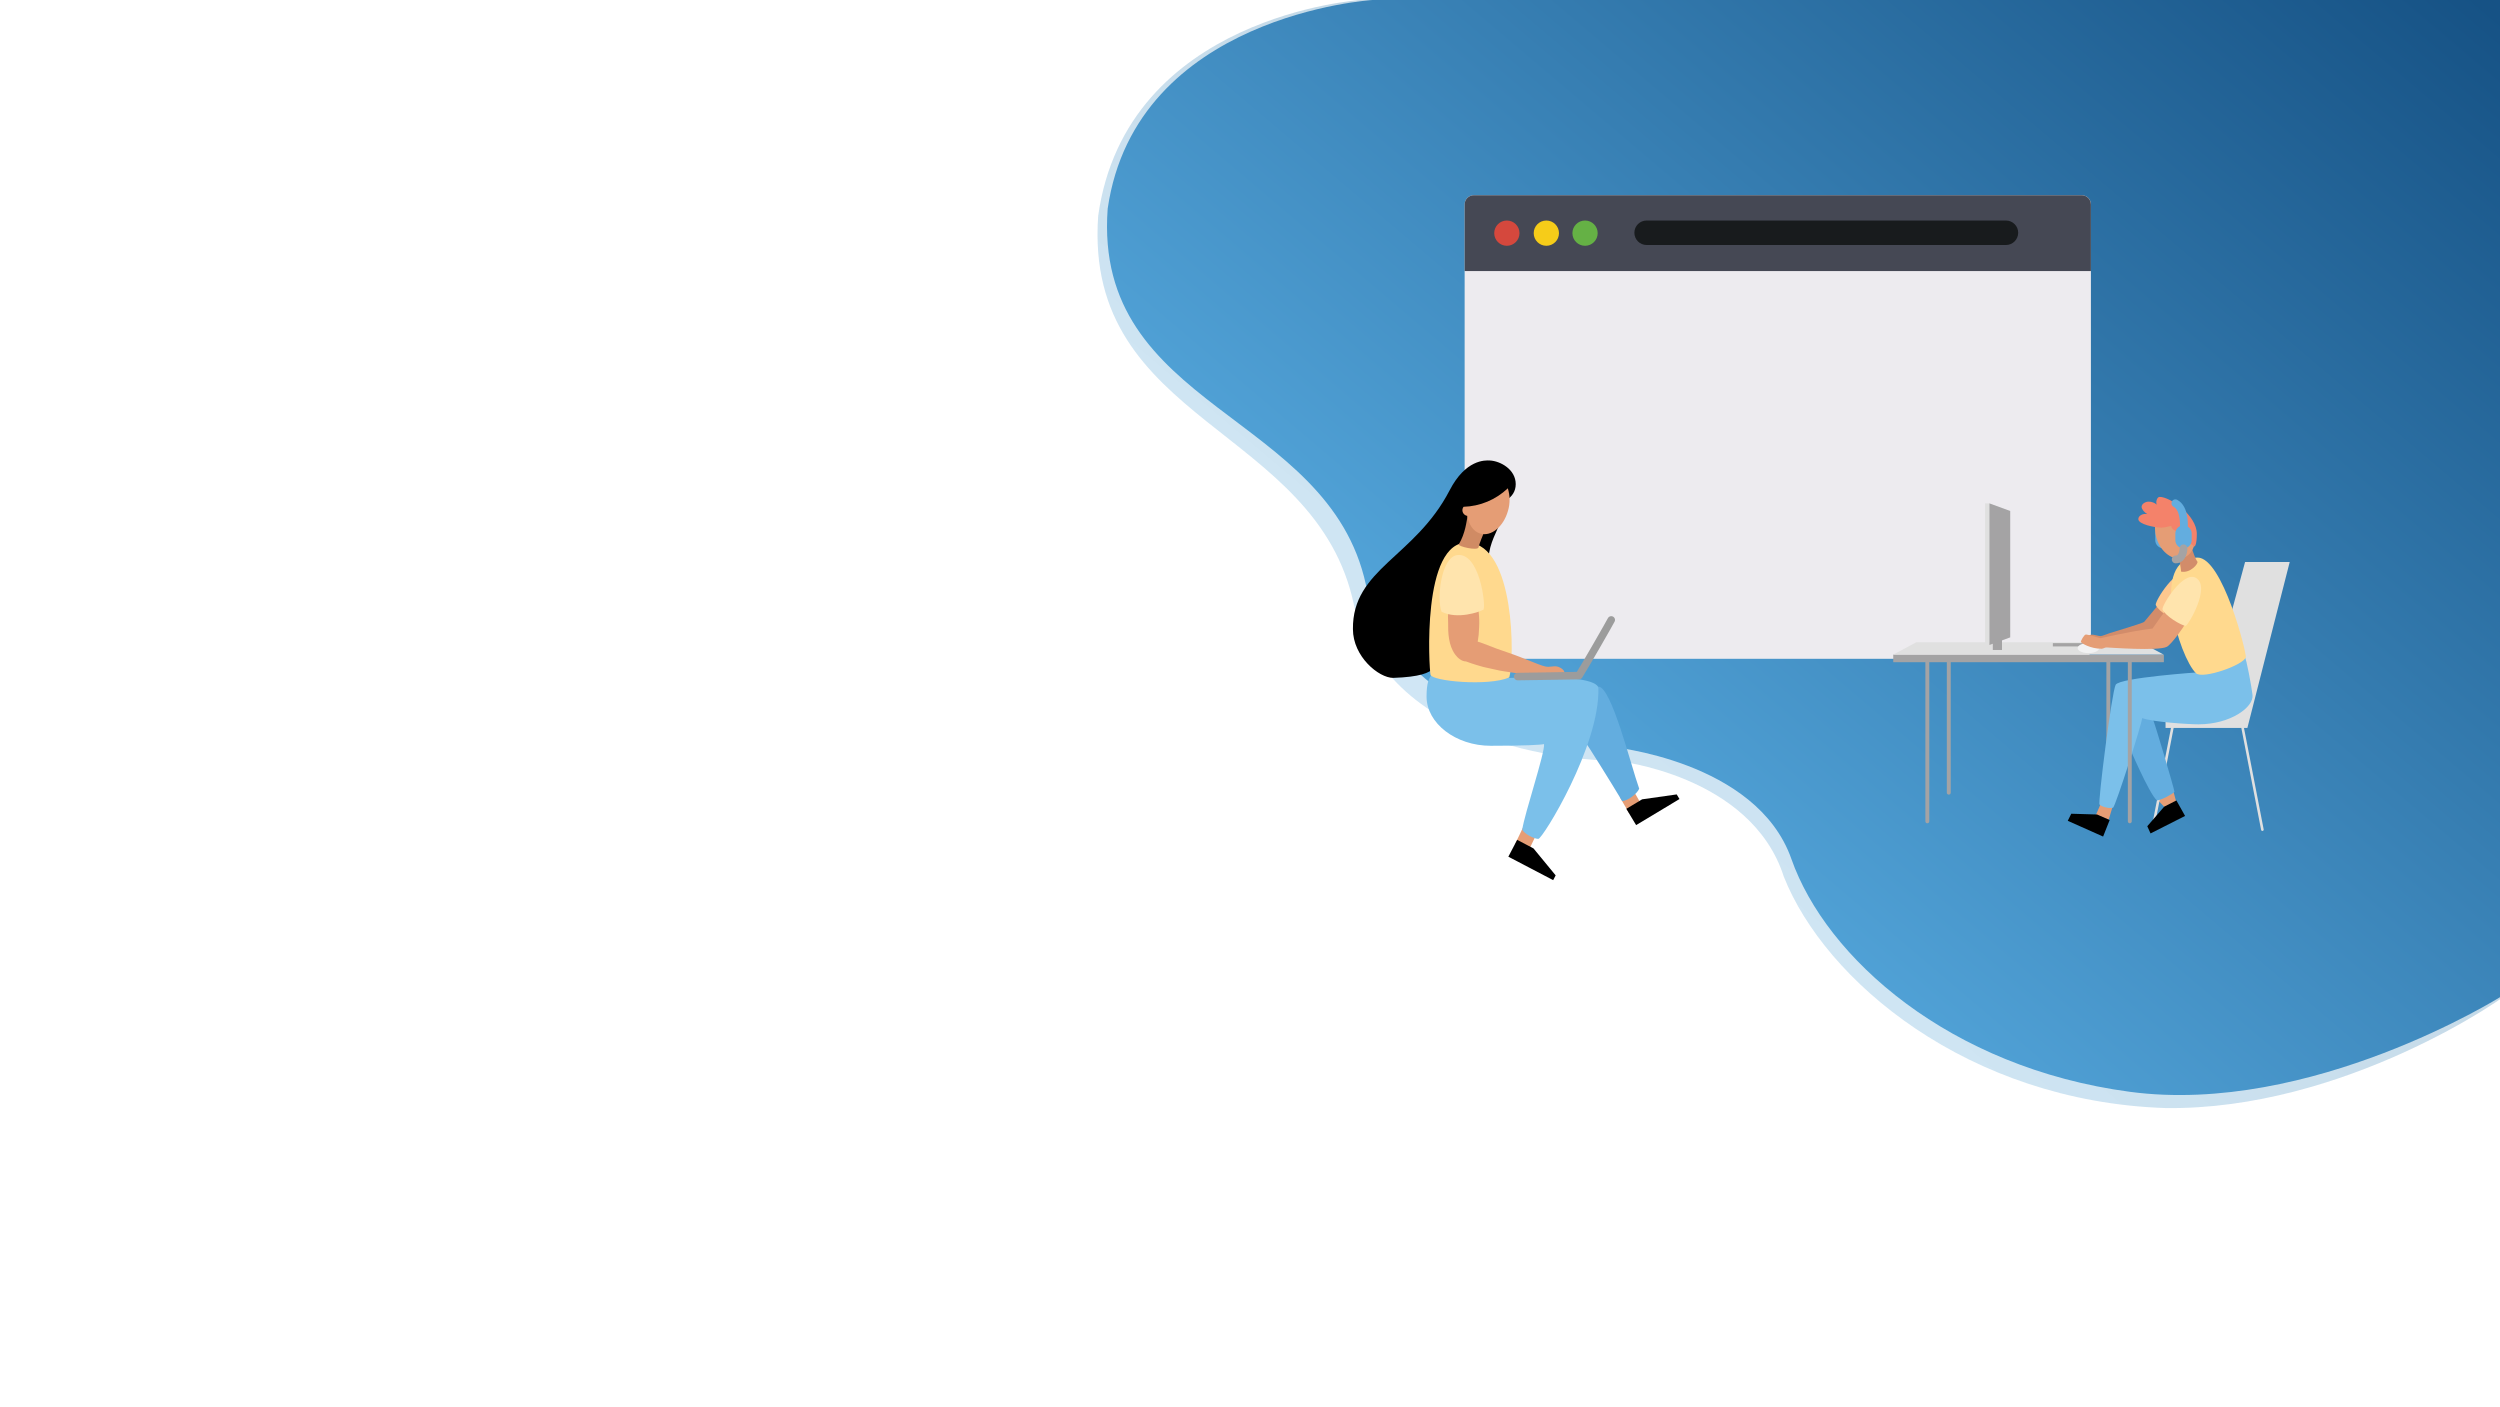
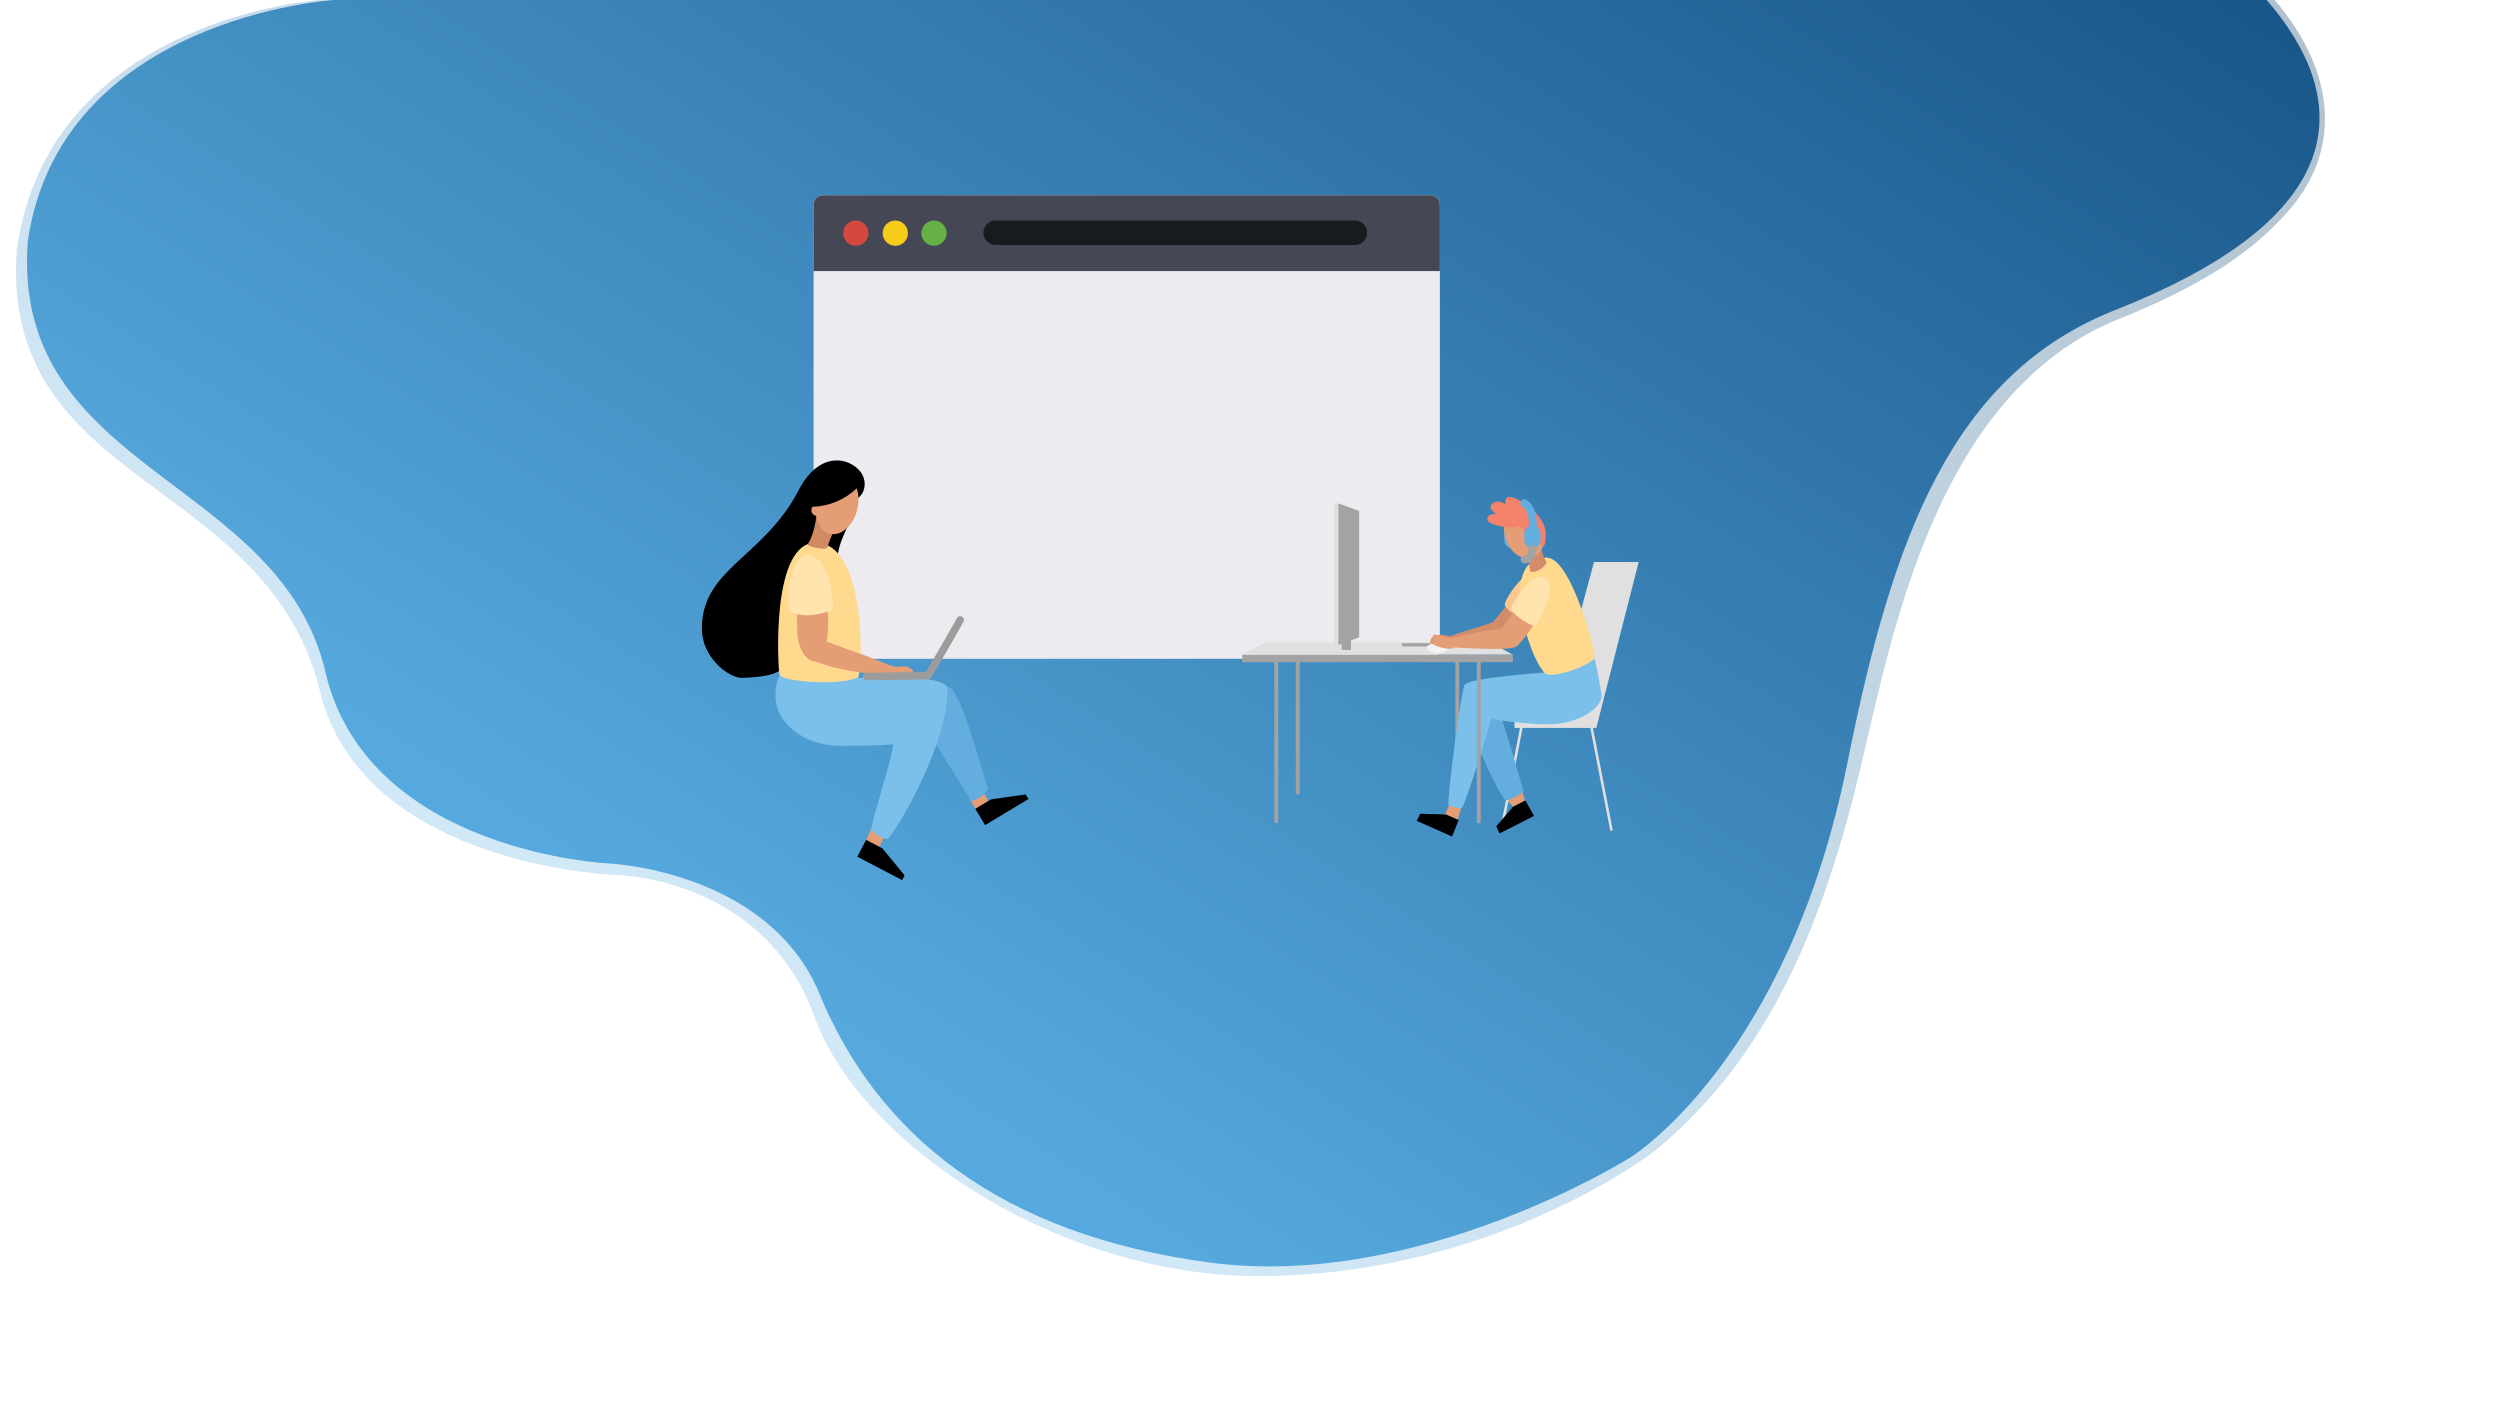
<svg xmlns="http://www.w3.org/2000/svg" viewBox="0 0 1920 1080">
-   <defs />
-   <linearGradient id="a" x1="1.517" x2="2.27" y1="1080.552" y2="1081.248" gradientTransform="matrix(1089.127 0 0 -851.0268 -524.127 920194.938)" gradientUnits="userSpaceOnUse">
-     <stop offset="0" stop-color="#56a9de" stop-opacity=".271" />
-     <stop offset="1" stop-color="#234d70" stop-opacity=".361" />
-   </linearGradient>
-   <path fill="url(#a)" d="M1044.961-.009s-180.19 11.7-201.569 165.924c-11.2 159.543 167.973 161.67 196.478 298.877 29.523 121.251 200.869 119.455 200.869 119.455s103.988 10.5 129.2 88.933c31.513 79.829 141.251 172.811 293.251 177.811 136.184 1.769 261.621-84.537 268.826-92.715-1.526-72.746.793-150.583-5.312-224.184C1917.861 3.796 1903.152-.009 1903.152-.009h-858.191z" />
-   <linearGradient id="b" x1="1.526" x2="2.279" y1="1080.55" y2="1081.246" gradientTransform="matrix(1070.249 0 0 -840.9952 -497.951 909350.813)" gradientUnits="userSpaceOnUse">
-     <stop offset="0" stop-color="#56a9de" />
-     <stop offset="1" stop-color="#165285" />
-   </linearGradient>
-   <path fill="url(#b)" d="M1054.161-.009s-181.887 11.3-203.467 160.307c-11.3 154.142 169.555 156.2 198.329 288.759 29.8 117.147 187.025 124.341 187.025 124.341s113.037 10.276 139.755 86.319c26.648 75.845 121.258 160.307 259.985 178.8s284.648-72.956 284.648-72.956V-.009h-866.275z" />
-   <g transform="translate(-558.049 -71.92)">
+   <g>
+     <linearGradient id="Path_56_1_" gradientUnits="userSpaceOnUse" x1="-74.069" y1="1080.569" x2="-73.202" y2="1081.37" gradientTransform="matrix(1535.785 0 0 -903.2076 114138.102 976610.125)">
+       <stop offset="0" style="stop-color:#56A9DE;stop-opacity:0.271" />
+       <stop offset="1" style="stop-color:#234D70;stop-opacity:0.361" />
+     </linearGradient>
+     <path id="Path_56" style="fill:url(#Path_56_1_);" d="M245.979,0c0,0-208.372,13.53-233.095,191.875C-0.067,376.371,209,365,247,536       c37,130,226,136,226,136s114,1,153,110c33,92,179.099,194.901,334,198c157.484,2.046,277-70,312-97c73-61,123-147,157.956-297.962       C1453,489,1486,308,1620,248c50-20,98.69-43.463,133.382-81.514C1802,116,1795.552,47.552,1734-14       c-90.316-110.469-495.606,14-495.606,14H245.979z" />
+     <linearGradient id="Path_57_1_" gradientUnits="userSpaceOnUse" x1="-74.072" y1="1080.562" x2="-73.199" y2="1081.369" gradientTransform="matrix(1522.518 0 0 -900.9162 113163.633 974125.438)">
+       <stop offset="0" style="stop-color:#56A9DE" />
+       <stop offset="1" style="stop-color:#165285" />
+     </linearGradient>
+     <path id="Path_57_2_" style="fill:url(#Path_57_1_);" d="M1625.836,237.555c330.254-130.935,31.969-306.848,31.969-306.848       L1258.383,0H256.619c0,0-210.335,13.067-235.29,185.38C8.262,363.63,217.403,366.01,250.678,519.301       C285.139,654.771,466.954,663.09,466.954,663.09S587,668,628,760c45,112,140.791,188.289,301.215,209.674       C1090,991,1252,889,1252,889s121-74,167-304C1453.49,412.552,1499,287,1625.836,237.555z" />
+   </g>
+   <g transform="translate(-1058.049 -71.92)">
    <path fill="#edebef" d="M1689.889 221.871h466.979a7 7 0 017 7v342.033a7 7 0 01-7 7h-466.979a7 7 0 01-7-7V228.871a7 7 0 017-7z" />
    <path fill="#454854" d="M1689.979 221.871h466.8a7.09 7.09 0 017.09 7.09v51.137h-480.98v-51.137a7.09 7.09 0 017.09-7.09z" />
    <circle cx="1715.314" cy="250.984" r="9.704" fill="#d5483d" />
    <circle cx="1745.641" cy="250.984" r="9.704" fill="#f6cc19" />
    <circle cx="1775.361" cy="250.984" r="9.704" fill="#65b145" />
    <path fill="#181b1d" d="M1822.646 241.28h275.972a9.401 9.401 0 010 18.802h-275.972a9.401 9.401 0 010-18.802z" />
  </g>
-   <g transform="translate(611.129 381.62)">
+   <g transform="translate(111.129 381.62)">
    <path fill="none" stroke="#a4a3a4" stroke-linecap="round" stroke-linejoin="round" stroke-width="3" d="M1008.076 126.946v100.205" />
    <path fill="#63addf" d="M1050.375 21.856a6.272 6.272 0 016.272 6.272v5.097a6.272 6.272 0 11-12.544 0v-5.097a6.273 6.273 0 016.272-6.272z" />
    <path fill="#e59d75" d="M1002.025 236.22c-.445 1.11-3.479 7.919-3.479 7.919l9.8 3.735 2.925-9.73-9.246-1.924zM1058.159 226.594l2.016 7.438-8.825 4.316-5.819-6.055 12.628-5.699z" />
    <path fill="#d28c6a" d="M1045.51 84.069c-1.006 1.162-9.338 11.157-9.935 11.947-.597.79-24.991 8.2-26.277 8.548s-5.911 2.356-7.214 2.356-5.482-1.383-7.214-1.1-7.258 3.519-6.725 4.809c.533 1.29 60.2-3.018 60.2-3.018l6.5-20.242-9.335-3.3z" />
    <path fill="none" stroke="#e0e0e0" stroke-linecap="round" stroke-linejoin="round" stroke-width="2" d="M1057.213 177.449l-15.161 78.099" />
    <path fill="#e0e0e0" d="M1113.082 50.009h34.289l-32.517 127.44h-62.842v-8.3l35.186-23.364 25.884-95.776z" />
    <path fill="#63addf" d="M1042.064 170.139c1.739 3.555 16.431 53.457 16.812 56.358-1.872 1.964-9.987 6.332-13.453 6.616-5.871-4.621-22.322-43.422-22.322-43.422s5.602-32.192 18.963-19.552z" />
    <path fill="#7bc0ea" d="M1112.814 122.602c1.274 1.515 5.4 23.873 6.011 29.656.942 9.089-16.679 22.4-41.554 22.4-8.211 0-35.4-1.831-43.209-4.781-.4 4.941-20.094 66.569-22.326 68.8-3.667.958-9.089-1.034-10.444-2.4-1.355-1.366 9.41-86.507 12.423-92.005s64.417-9.63 64.417-9.63l34.682-12.04z" />
    <path fill="#fdc78e" d="M1070.189 58.786c11.53 6.729-5.711 36.12-7.891 36.869-3.475-.4-15.573-7.474-17.842-12.68-.488-3.198 15.887-29.94 25.733-24.189z" />
    <path fill="#ffd98e" d="M1076.577 46.587c19.272 0 37.831 73.575 37.07 76.52-1.559 6.039-33.13 17.084-38.2 12.339-12.812-11.99-36.437-88.859 1.13-88.859z" />
    <path fill="none" stroke="#e0e0e0" stroke-linecap="round" stroke-linejoin="round" stroke-width="2" d="M1111.23 177.449l15.161 78.099" />
    <path d="M1009.09 248.17l-5.029 12.688-27.151-12.1 2.7-5.434 19.829.589 9.651 4.257zM1060.338 233.114l6.673 11.906-26.518 13.433-2.513-5.526 12.968-15.008 9.39-4.805z" />
    <path fill="#d28c6a" d="M1072.012 38.483c.437 2.437 3.206 9.782 4.408 11.129s-5.27 9.217-12.467 7.775c-.216-2.473-1.07-9.474-2.2-10.636s10.259-8.268 10.259-8.268z" />
    <ellipse cx="1059.382" cy="27.53" fill="#e59d75" rx="14.894" ry="20.229" transform="rotate(-18.053 1059.462 27.514)" />
    <path fill="#f4826a" d="M1047.526-.009c7.983 0 28.5 14.183 28.5 28.454 0 7.658-1.354 9.618-1.867 9.618-.513 0-5.466-3.843-5.466-6.6s-.974-6.845-1.924-6.845c-1.6 0-1.839 1.783-5.871 1.783-1.543 0-4.44-1.839-4.44-3.951-3.274.056-3.274 1.138-7.767 1.138-5.09 0-17.593-2.573-17.593-6.524 0-2.677 3.491-4.521 6.929-3.867-2.328-1.246-4.408-3.819-4.408-5.522 0-2.384 3.006-4.032 5.334-4.032a9.593 9.593 0 016.332 2.3c-.953-1.648-.019-5.952 2.241-5.952z" />
    <circle cx="1066.13" cy="28.625" r="4.14" fill="#e59d75" />
    <path fill="#a4a3a4" d="M842.889 121.123h207.835v5.827H842.889z" />
    <path fill="#e0e0e0" d="M1032.847 111.657h-172.3l-17.657 9.414h207.619l-17.662-9.414z" />
    <path fill="none" stroke="#a4a3a4" stroke-linecap="round" stroke-linejoin="round" stroke-width="3" d="M869.062 126.946V249.16M885.533 126.946v100.205M1024.551 126.946V249.16" />
    <path fill="#a4a3a4" d="M965.46 112.311h36.849v2.525H965.46zM919.349 109.169h7.053v8.396h-7.053z" />
    <ellipse cx="992.768" cy="116.109" fill="#f2f2f3" rx="8.264" ry="3.863" />
    <path fill="#e59d75" d="M1051.385 88.085c-1.2 1.31-8.56 11.89-9.354 13.009-16.832 1.964-39.074 7.362-39.891 7.39-.817.028-10.171-3-11.426-2.781s-3.819 4.717-3.711 5.643c.108.926 7.474 5.374 15.954 5.262 1.6-.108 2.128-.982 3.791-.982 1.663 0 39.675 2.938 46.271-.509 3.587-1.88 13.666-16.054 13.666-17.116s-15.3-9.916-15.3-9.916z" />
    <path fill="#ffe4ad" d="M1075.378 62.214c11.526 6.729-5.711 36.12-7.891 36.869-3.479-.4-15.573-7.474-17.846-12.68-.492-3.195 15.887-29.937 25.737-24.189z" />
    <path fill="#e0e0e0" d="M913.37 4.976h3.378v108.753h-3.378z" />
    <path fill="#a4a3a4" d="M916.744 4.976v108.753l15.974-5.843V10.815l-15.974-5.839z" />
    <path fill="#63addf" d="M1065.813 21.856a6.272 6.272 0 016.272 6.272v5.097a6.272 6.272 0 11-12.544 0v-5.097a6.272 6.272 0 016.272-6.272z" />
    <path fill="none" stroke="#63addf" stroke-linecap="round" stroke-linejoin="round" stroke-width="6" d="M1066.132 24.08c0-2.224.769-15.325-6.588-19.192" />
    <path fill="none" stroke="#a4a3a4" stroke-linecap="round" stroke-linejoin="round" stroke-width="6" d="M1065.812 39.497c0 1.278-.5 8.528-6.011 8.528" />
  </g>
-   <path d="M1144.233 353.659c8.162.434 19.841 6.9 19.841 18.184s-11.758 15.708-22.322 17.548c7.166 8.542 10.105 10.194 9.371 13.869s-7.349 13.78-7.891 25.355-31.969 75.231-37.936 77.071c-5.967 1.84 5.8 13.612-35.362 14.934-10.973 0-30.884-16.275-30.884-37.483-.493-46.227 47.553-55 74.27-106.574 12.26-23.673 27.125-23.111 30.913-22.904z" />
-   <path fill="#e59d75" d="M1244.05 612.215l9.977-5.76 7.067 12.251-9.977 5.755-7.067-12.246zM1169.74 635.36l10.392 5-6.076 12.73-10.4-4.966 6.084-12.764z" />
-   <path fill="#63addf" d="M1227.528 527.341c10.11 0 24.98 60.589 31.372 78.353-1.337 3.719-8.922 9.509-13.084 9.509-8.029-13.454-26.016-42.3-29.212-46.755-2.56-3.551.814-41.107 10.924-41.107z" />
-   <path fill="#7bc0ea" d="M1111.578 516.21c-8.764 0-15.984-1.889-15.984 18.741s22.519 37.813 49.245 37.813 38.553-.71 40.989-1.3c.72 6.821-15.032 53.56-16.724 65.594 1.208 3.216 9.025 7.22 12.33 7.22 3.305 0 47.267-71.409 46.123-115.535.153-6.9-25.246-8.813-41.295-8.813-16.049 0-50.207 1.849-54.527 1.849" />
-   <path fill="#ffd98e" d="M1098.652 518.237c-1.115-4.592-7.122-103.264 28.916-101.5 36.038 1.764 35.663 89.688 31.563 103.566-16.447 6.964-59.3 2.782-60.479-2.066z" />
-   <path fill="#d08b64" d="M1139.725 408.906c-.567 1.346-3.625 8.517-4.192 11.447s-16.058-.774-15.19-2.239c5.129-8.66 5.968-17.755 6.8-22.307.765-4.163 16.335 4.182 12.582 13.099z" />
-   <path fill="#e59d75" d="M1135.277 466.876l-22.233 2.367c-1.514 1.864-.858 6.273-.883 8.542-.1 8.384.276 17.755 5.346 24.817 1.973 2.747 5.2 5.425 8.384 5.381 4.981 1.973 13.291 4.246 13.291 4.246l12.611 2.782s21.276 3.773 31.781 3.526c3.5-.089 7.053-.493 10.544-.395 2.027.054 5.243.686 7.136 0 .552-.2.419-1.42.286-1.9-.454-1.672-2.052-2.846-3.521-3.576-3.413-1.7-5.346-.621-8.848-.562-2.865.049-6.283-1.411-11.255-3.359-5.864-2.3-12.552-5.1-18.529-7.117-6.811-2.293-13.76-4.769-20.408-7.492-1.312-.538-2.708-.927-4.084-1.356a71.935 71.935 0 001.065-10.85 65.557 65.557 0 00-.36-11.975c-.146-.998.096-2.152-.323-3.079z" />
-   <path fill="#ffe4ad" d="M1107.125 469.855c-3.783-10.051-.493-41.467 11.787-43.524 17.084-2.535 22.194 37.157 20.5 41.8-3.021 1.812-19.953 7.814-32.287 1.724z" />
-   <path fill="#e59d75" d="M1157.994 375.019a51.44 51.44 0 01-33.956 14.194 4.236 4.236 0 00-.917 2.619 4.438 4.438 0 003.793 4.37c1.1 6.722 4.656 11.989 9.893 13.582 8.384 2.555 17.957-5.312 21.35-17.572a29.412 29.412 0 00-.163-17.193z" />
-   <path fill="#fdc88e" d="M1171.063 519.193c8.877 0 40.935-.256 46.819-.256" />
-   <path fill="none" stroke="#9c9c9c" stroke-linecap="round" stroke-linejoin="round" stroke-width="5.79" d="M1165.578 519.608c9.371 0 41.714-.764 47.08-.764 4.163-6.411 23.5-40.185 24.773-42.74" />
-   <path d="M1165.179 645.007l-6.767 12.931 34.42 18.012 1.919-3.664-17.045-20.714-12.527-6.565zM1249.021 621.17l7.521 12.507 33.3-20.019-2.131-3.546-26.563 3.768-12.127 7.29z" />
+   <g transform="translate(-500 0)">
+     <path d="M1144.233 353.659c8.162.434 19.841 6.9 19.841 18.184s-11.758 15.708-22.322 17.548c7.166 8.542 10.105 10.194 9.371 13.869s-7.349 13.78-7.891 25.355-31.969 75.231-37.936 77.071c-5.967 1.84 5.8 13.612-35.362 14.934-10.973 0-30.884-16.275-30.884-37.483-.493-46.227 47.553-55 74.27-106.574 12.26-23.673 27.125-23.111 30.913-22.904z" />
+     <path fill="#e59d75" d="M1244.05 612.215l9.977-5.76 7.067 12.251-9.977 5.755-7.067-12.246zM1169.74 635.36l10.392 5-6.076 12.73-10.4-4.966 6.084-12.764z" />
+     <path fill="#63addf" d="M1227.528 527.341c10.11 0 24.98 60.589 31.372 78.353-1.337 3.719-8.922 9.509-13.084 9.509-8.029-13.454-26.016-42.3-29.212-46.755-2.56-3.551.814-41.107 10.924-41.107z" />
+     <path fill="#7bc0ea" d="M1111.578 516.21c-8.764 0-15.984-1.889-15.984 18.741s22.519 37.813 49.245 37.813 38.553-.71 40.989-1.3c.72 6.821-15.032 53.56-16.724 65.594 1.208 3.216 9.025 7.22 12.33 7.22 3.305 0 47.267-71.409 46.123-115.535.153-6.9-25.246-8.813-41.295-8.813-16.049 0-50.207 1.849-54.527 1.849" />
+     <path fill="#ffd98e" d="M1098.652 518.237c-1.115-4.592-7.122-103.264 28.916-101.5 36.038 1.764 35.663 89.688 31.563 103.566-16.447 6.964-59.3 2.782-60.479-2.066z" />
+     <path fill="#d08b64" d="M1139.725 408.906c-.567 1.346-3.625 8.517-4.192 11.447s-16.058-.774-15.19-2.239c5.129-8.66 5.968-17.755 6.8-22.307.765-4.163 16.335 4.182 12.582 13.099z" />
+     <path fill="#e59d75" d="M1135.277 466.876l-22.233 2.367c-1.514 1.864-.858 6.273-.883 8.542-.1 8.384.276 17.755 5.346 24.817 1.973 2.747 5.2 5.425 8.384 5.381 4.981 1.973 13.291 4.246 13.291 4.246l12.611 2.782s21.276 3.773 31.781 3.526c3.5-.089 7.053-.493 10.544-.395 2.027.054 5.243.686 7.136 0 .552-.2.419-1.42.286-1.9-.454-1.672-2.052-2.846-3.521-3.576-3.413-1.7-5.346-.621-8.848-.562-2.865.049-6.283-1.411-11.255-3.359-5.864-2.3-12.552-5.1-18.529-7.117-6.811-2.293-13.76-4.769-20.408-7.492-1.312-.538-2.708-.927-4.084-1.356a71.935 71.935 0 001.065-10.85 65.557 65.557 0 00-.36-11.975c-.146-.998.096-2.152-.323-3.079z" />
+     <path fill="#ffe4ad" d="M1107.125 469.855c-3.783-10.051-.493-41.467 11.787-43.524 17.084-2.535 22.194 37.157 20.5 41.8-3.021 1.812-19.953 7.814-32.287 1.724z" />
+     <path fill="#e59d75" d="M1157.994 375.019a51.44 51.44 0 01-33.956 14.194 4.236 4.236 0 00-.917 2.619 4.438 4.438 0 003.793 4.37c1.1 6.722 4.656 11.989 9.893 13.582 8.384 2.555 17.957-5.312 21.35-17.572a29.412 29.412 0 00-.163-17.193z" />
+     <path fill="#fdc88e" d="M1171.063 519.193c8.877 0 40.935-.256 46.819-.256" />
+     <path fill="none" stroke="#9c9c9c" stroke-linecap="round" stroke-linejoin="round" stroke-width="5.79" d="M1165.578 519.608c9.371 0 41.714-.764 47.08-.764 4.163-6.411 23.5-40.185 24.773-42.74" />
+     <path d="M1165.179 645.007l-6.767 12.931 34.42 18.012 1.919-3.664-17.045-20.714-12.527-6.565zM1249.021 621.17l7.521 12.507 33.3-20.019-2.131-3.546-26.563 3.768-12.127 7.29z" />
+   </g>
</svg>
